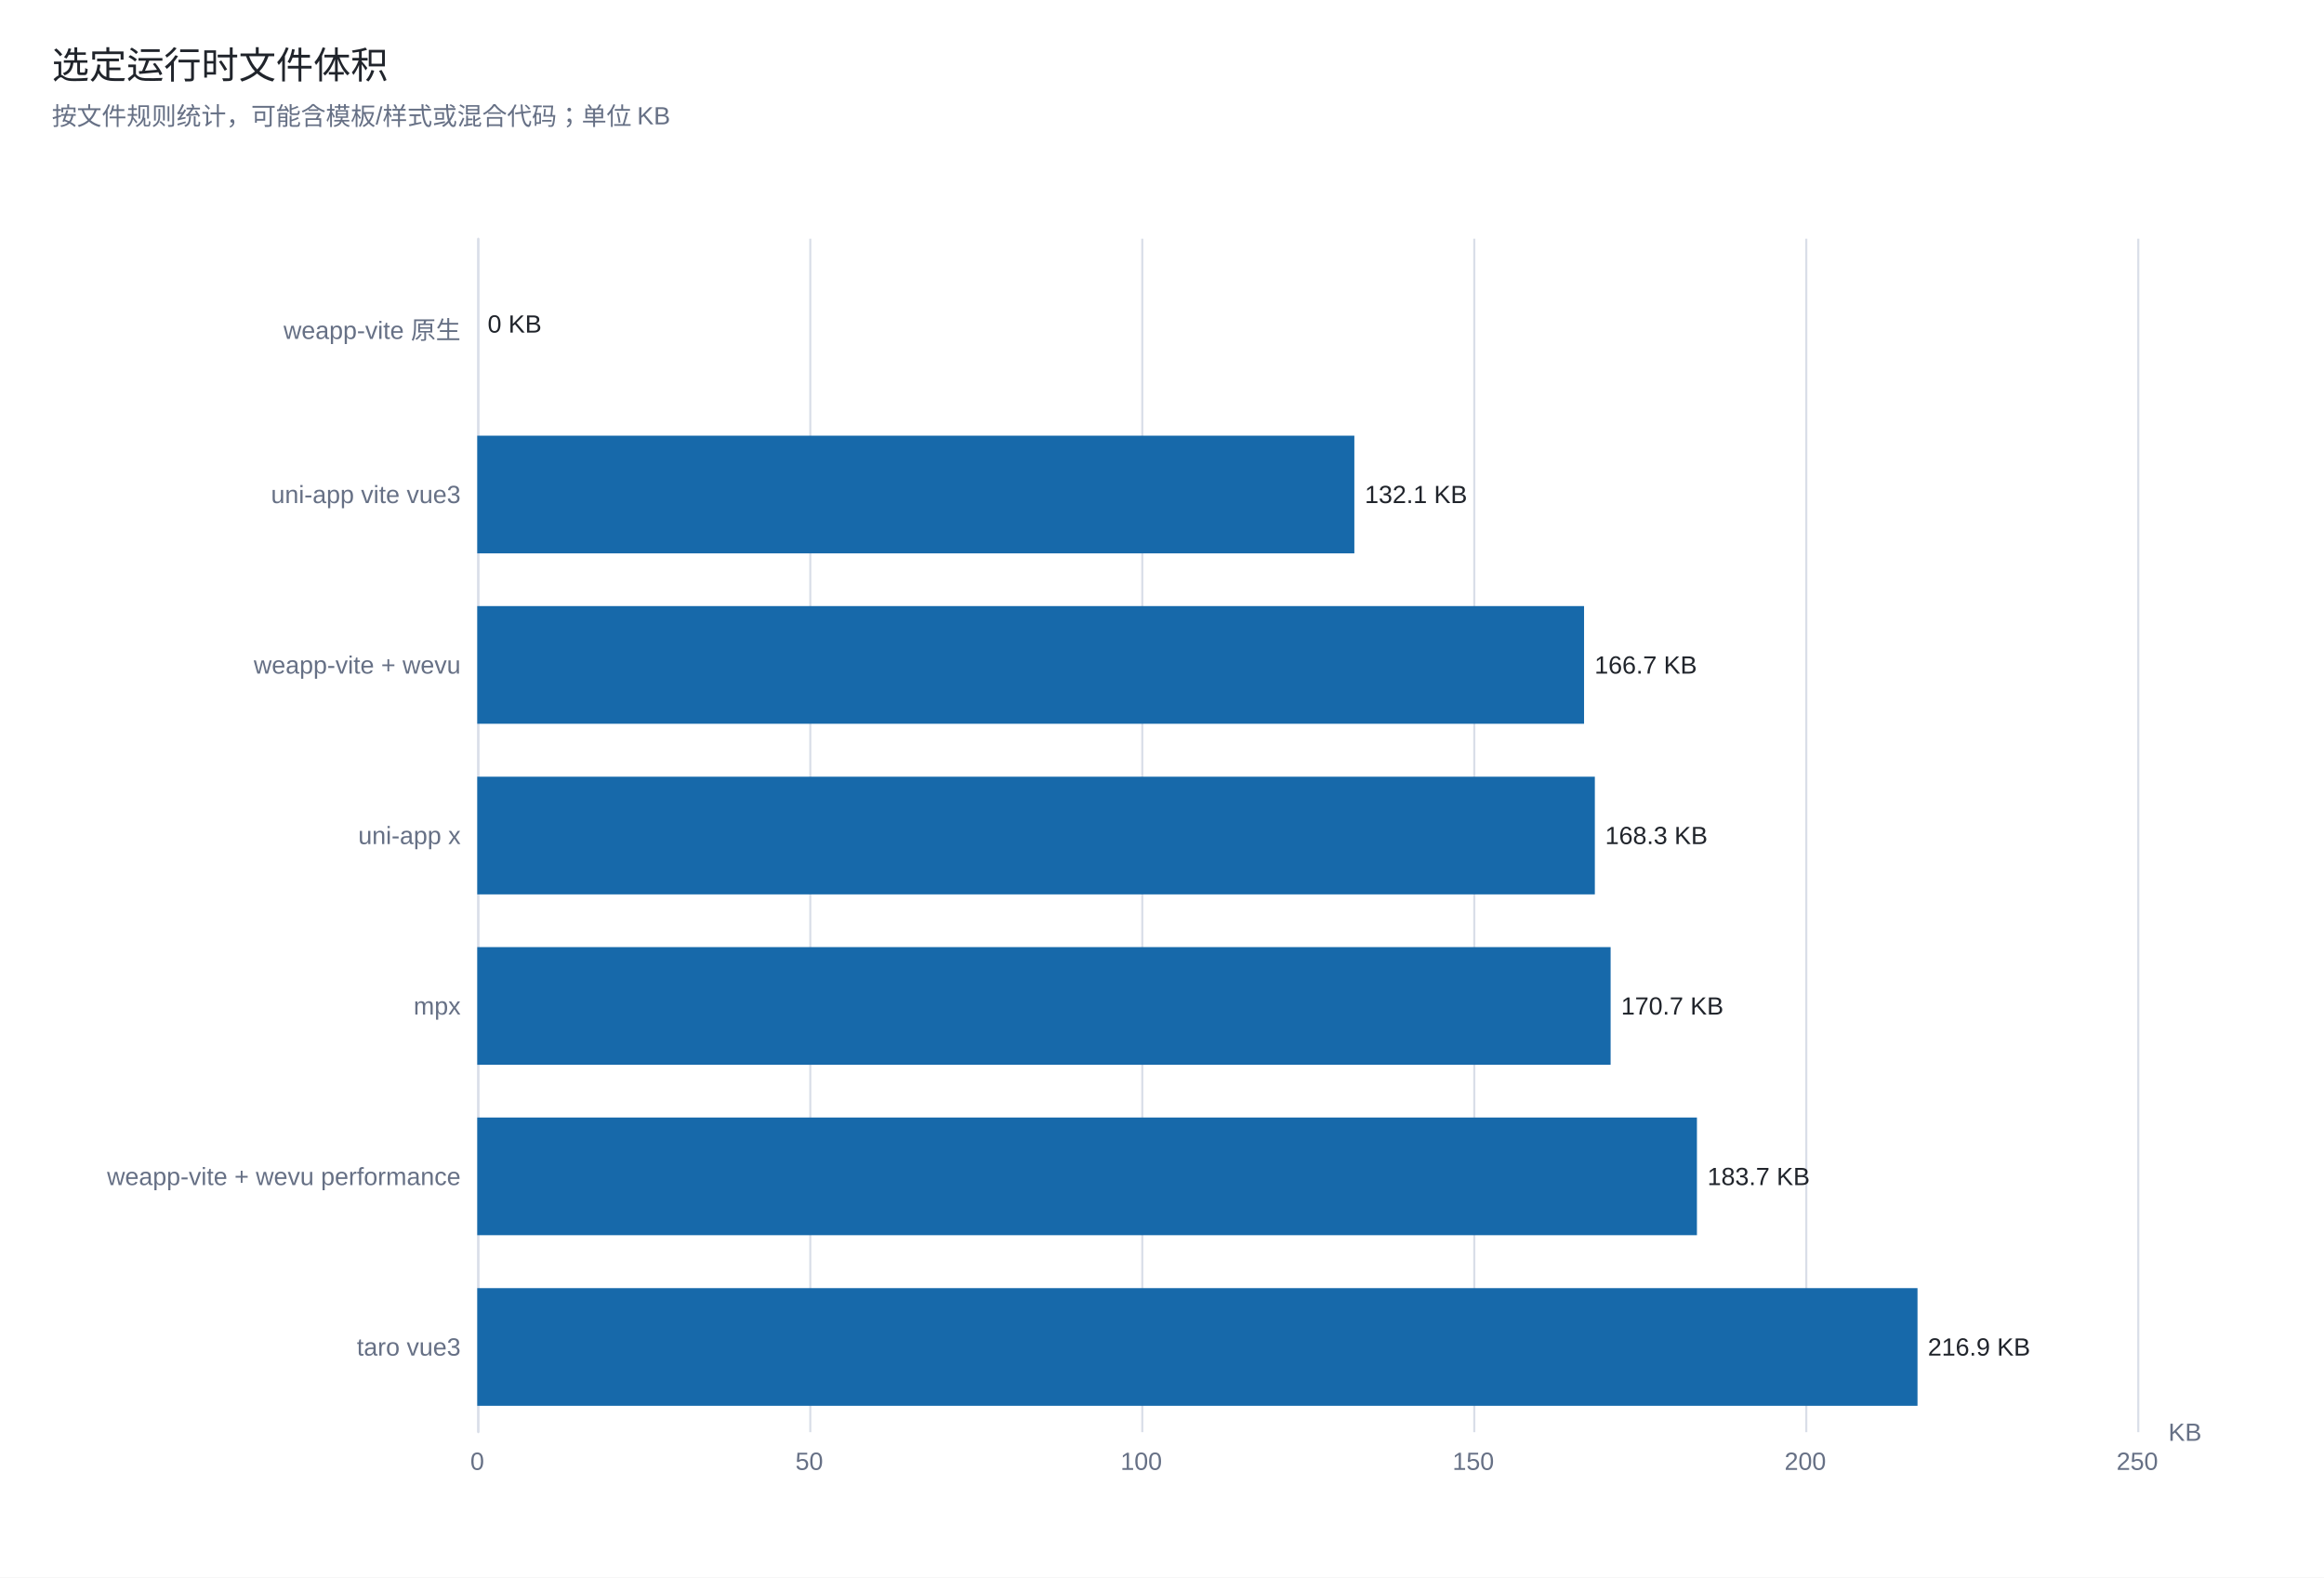
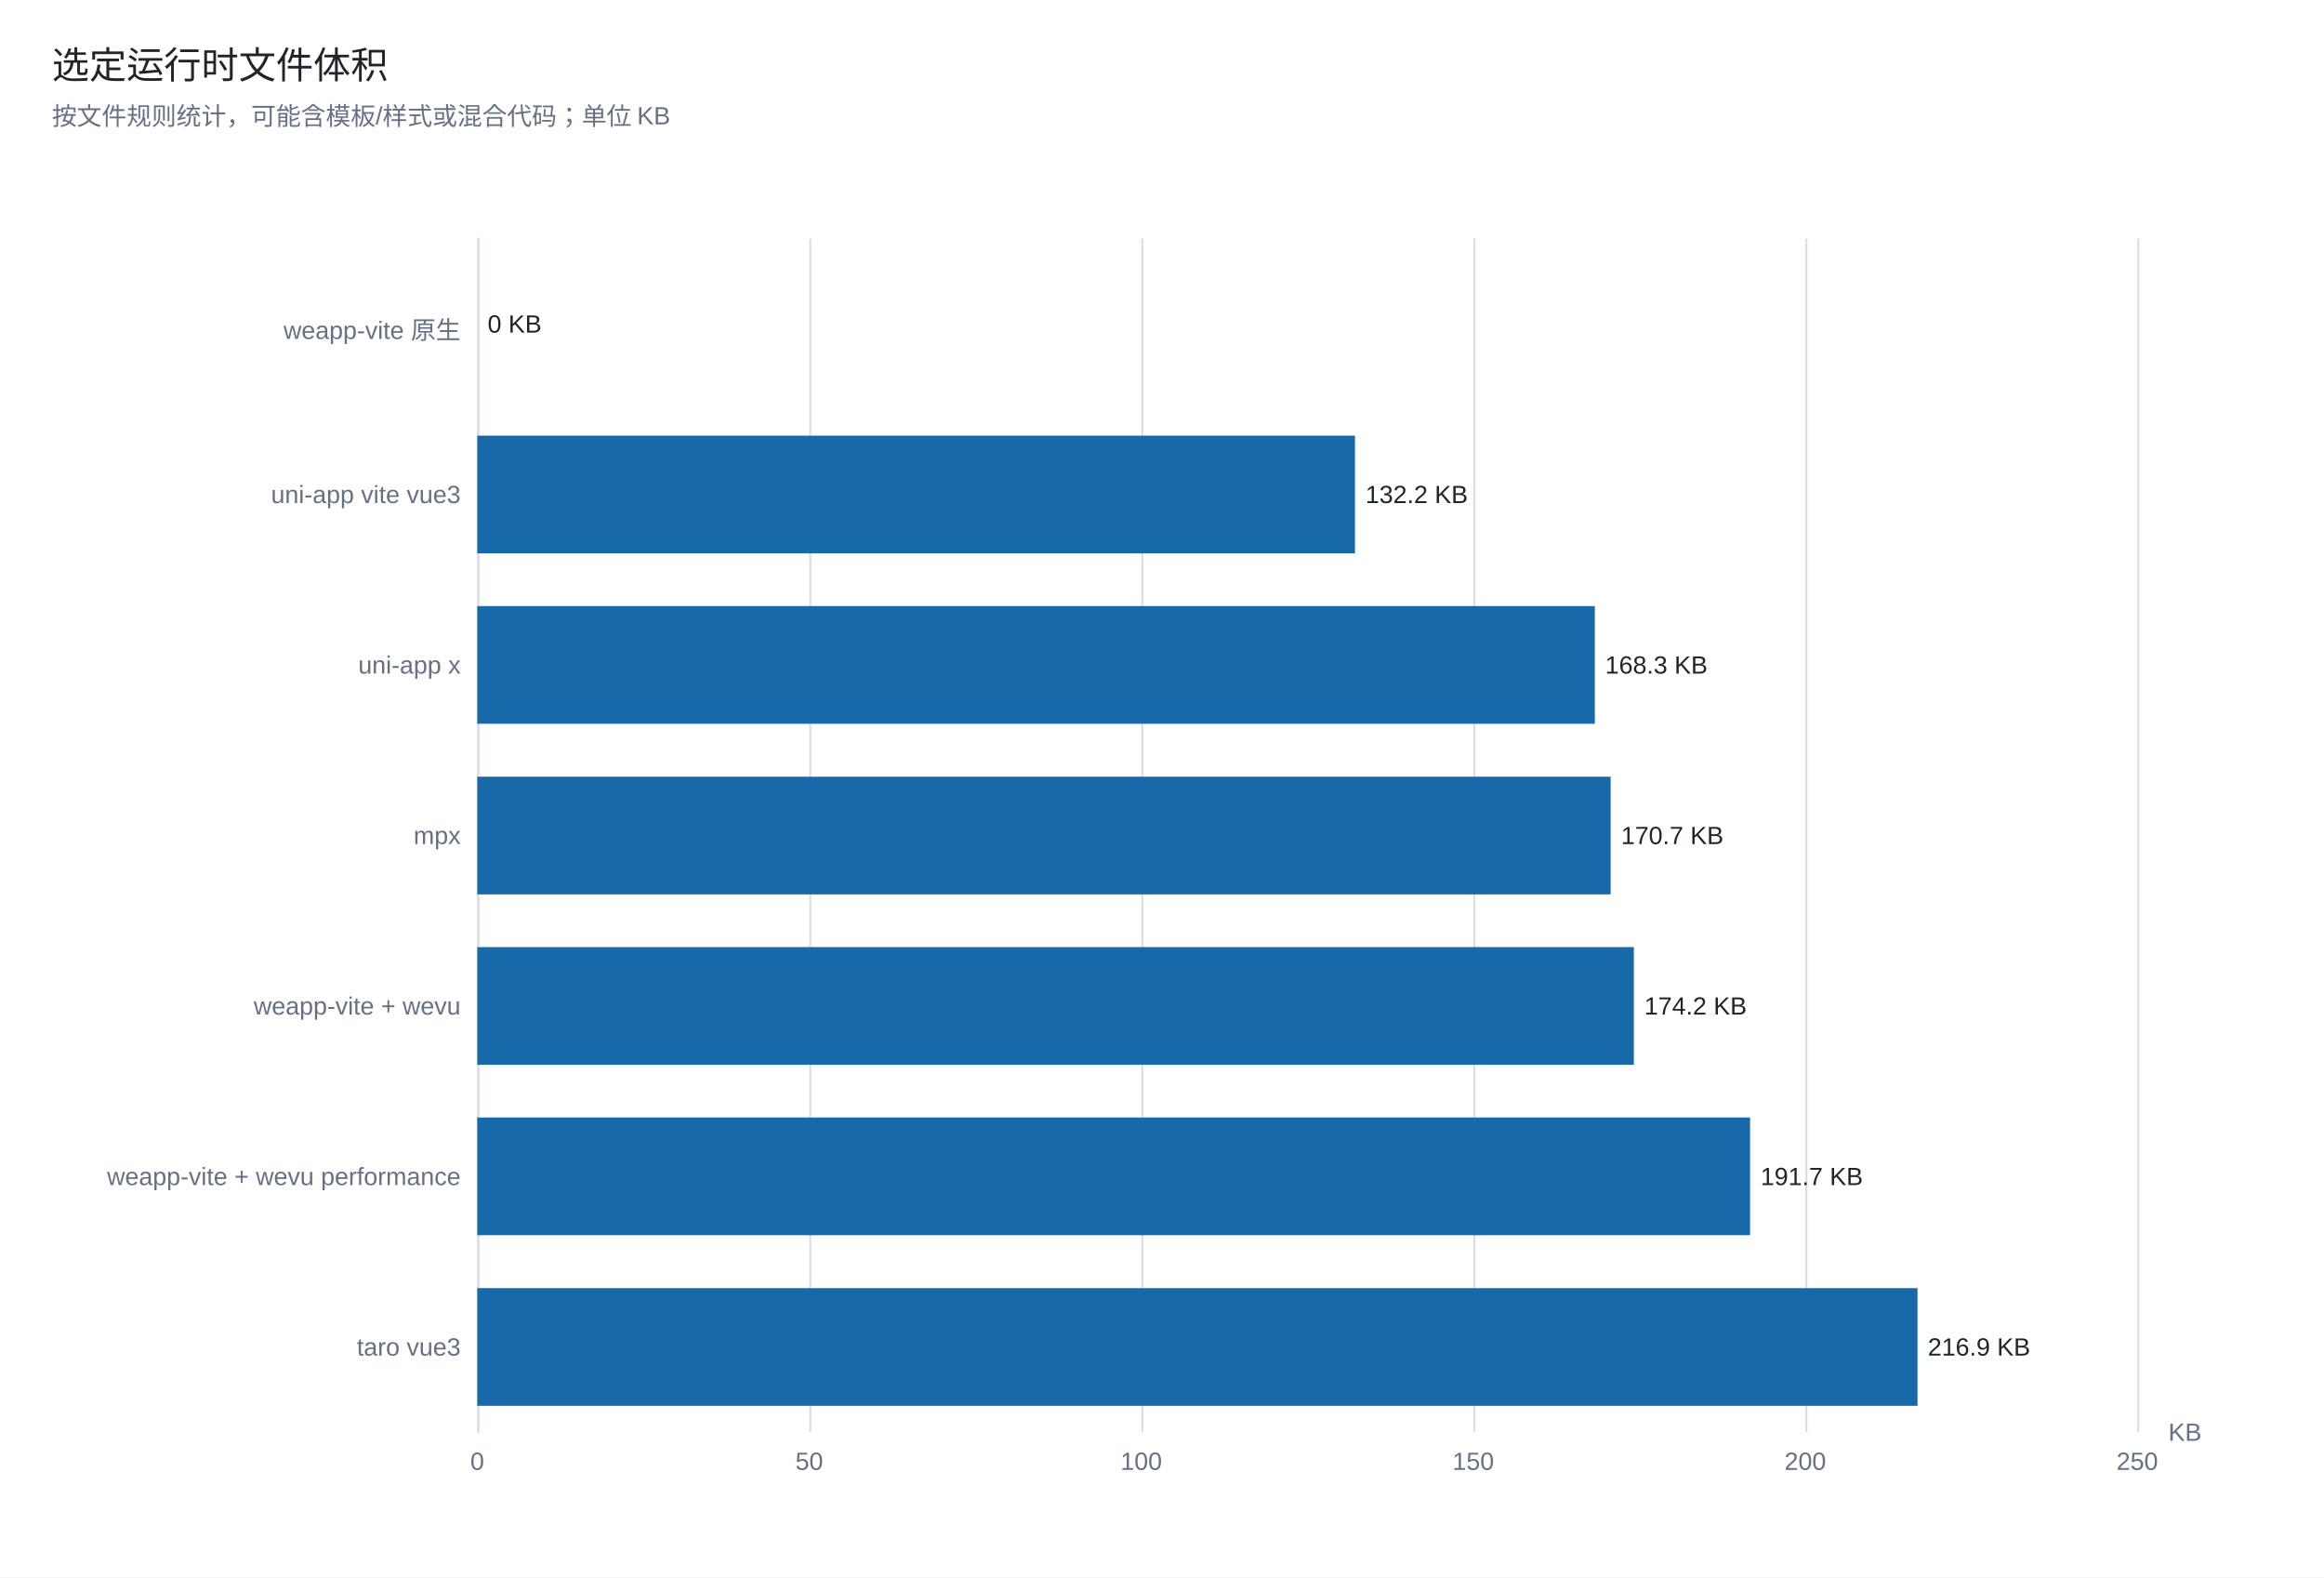
<svg xmlns="http://www.w3.org/2000/svg" role="img" aria-label="运行时包体积" width="1120" height="760" version="1.1" baseProfile="full" viewBox="0 0 1120 760">
  <rect width="1120" height="760" x="0" y="0" fill="#ffffff" />
-   <path d="M230.5 115L230.5 690" fill="none" pointer-events="visible" stroke="#d9dee8" class="zr4-cls-78" />
-   <path d="M390.5 115L390.5 690" fill="none" pointer-events="visible" stroke="#d9dee8" class="zr4-cls-78" />
-   <path d="M550.5 115L550.5 690" fill="none" pointer-events="visible" stroke="#d9dee8" class="zr4-cls-78" />
-   <path d="M710.5 115L710.5 690" fill="none" pointer-events="visible" stroke="#d9dee8" class="zr4-cls-78" />
-   <path d="M870.5 115L870.5 690" fill="none" pointer-events="visible" stroke="#d9dee8" class="zr4-cls-78" />
-   <path d="M1030.5 115L1030.5 690" fill="none" pointer-events="visible" stroke="#d9dee8" class="zr4-cls-78" />
-   <path d="M230.5 115L230.5 690" fill="none" pointer-events="visible" stroke="#d9dee8" stroke-linecap="round" class="zr4-cls-78" />
-   <text dominant-baseline="central" text-anchor="start" style="font-size:12px;font-family:Arial, sans-serif;" transform="translate(1045 690)" fill="#667085">KB</text>
-   <text dominant-baseline="central" text-anchor="end" style="font-size:12px;font-family:Arial, sans-serif;" xml:space="preserve" transform="translate(222 156.0714)" fill="#667085">weapp-vite 原生</text>
-   <text dominant-baseline="central" text-anchor="end" style="font-size:12px;font-family:Arial, sans-serif;" xml:space="preserve" transform="translate(222 238.2143)" fill="#667085">uni-app vite vue3</text>
-   <text dominant-baseline="central" text-anchor="end" style="font-size:12px;font-family:Arial, sans-serif;" xml:space="preserve" transform="translate(222 320.3571)" fill="#667085">weapp-vite + wevu</text>
-   <text dominant-baseline="central" text-anchor="end" style="font-size:12px;font-family:Arial, sans-serif;" xml:space="preserve" transform="translate(222 402.5)" fill="#667085">uni-app x</text>
-   <text dominant-baseline="central" text-anchor="end" style="font-size:12px;font-family:Arial, sans-serif;" transform="translate(222 484.6429)" fill="#667085">mpx</text>
-   <text dominant-baseline="central" text-anchor="end" style="font-size:12px;font-family:Arial, sans-serif;" xml:space="preserve" transform="translate(222 566.7857)" fill="#667085">weapp-vite + wevu performance</text>
-   <text dominant-baseline="central" text-anchor="end" style="font-size:12px;font-family:Arial, sans-serif;" xml:space="preserve" transform="translate(222 648.9286)" fill="#667085">taro vue3</text>
-   <text dominant-baseline="central" text-anchor="middle" style="font-size:12px;font-family:Arial, sans-serif;" y="6" transform="translate(230 698)" fill="#667085">0</text>
-   <text dominant-baseline="central" text-anchor="middle" style="font-size:12px;font-family:Arial, sans-serif;" y="6" transform="translate(390 698)" fill="#667085">50</text>
-   <text dominant-baseline="central" text-anchor="middle" style="font-size:12px;font-family:Arial, sans-serif;" y="6" transform="translate(550 698)" fill="#667085">100</text>
-   <text dominant-baseline="central" text-anchor="middle" style="font-size:12px;font-family:Arial, sans-serif;" y="6" transform="translate(710 698)" fill="#667085">150</text>
-   <text dominant-baseline="central" text-anchor="middle" style="font-size:12px;font-family:Arial, sans-serif;" y="6" transform="translate(870 698)" fill="#667085">200</text>
-   <text dominant-baseline="central" text-anchor="middle" style="font-size:12px;font-family:Arial, sans-serif;" y="6" transform="translate(1030 698)" fill="#667085">250</text>
-   <path d="M230 127.7l0 0l0 56.7l0 0Z" fill="#1769aa" ecmeta_series_index="0" ecmeta_data_index="0" ecmeta_ssr_type="chart" class="zr4-cls-79" />
-   <path d="M230 209.9l422.7 0l0 56.7l-422.7 0Z" fill="#1769aa" ecmeta_series_index="0" ecmeta_data_index="1" ecmeta_ssr_type="chart" class="zr4-cls-80 zr4-cls-79" />
-   <path d="M230 292l533.4 0l0 56.7l-533.4 0Z" fill="#1769aa" ecmeta_series_index="0" ecmeta_data_index="2" ecmeta_ssr_type="chart" class="zr4-cls-81 zr4-cls-79" />
-   <path d="M230 374.2l538.6 0l0 56.7l-538.6 0Z" fill="#1769aa" ecmeta_series_index="0" ecmeta_data_index="3" ecmeta_ssr_type="chart" class="zr4-cls-82 zr4-cls-79" />
-   <path d="M230 456.3l546.2 0l0 56.7l-546.2 0Z" fill="#1769aa" ecmeta_series_index="0" ecmeta_data_index="4" ecmeta_ssr_type="chart" class="zr4-cls-83 zr4-cls-79" />
-   <path d="M230 538.4l587.8 0l0 56.7l-587.8 0Z" fill="#1769aa" ecmeta_series_index="0" ecmeta_data_index="5" ecmeta_ssr_type="chart" class="zr4-cls-84 zr4-cls-79" />
-   <path d="M230 620.6l694.1 0l0 56.7l-694.1 0Z" fill="#1769aa" ecmeta_series_index="0" ecmeta_data_index="6" ecmeta_ssr_type="chart" class="zr4-cls-85 zr4-cls-79" />
-   <text dominant-baseline="central" text-anchor="start" style="font-size:12px;font-family:Arial, sans-serif;" xml:space="preserve" transform="translate(235 156.0714)" fill="#20242b">0 KB</text>
-   <text dominant-baseline="central" text-anchor="start" style="font-size:12px;font-family:Arial, sans-serif;" xml:space="preserve" transform="translate(657.72 238.2143)" fill="#20242b">132.1 KB</text>
-   <text dominant-baseline="central" text-anchor="start" style="font-size:12px;font-family:Arial, sans-serif;" xml:space="preserve" transform="translate(768.44 320.3571)" fill="#20242b">166.7 KB</text>
-   <text dominant-baseline="central" text-anchor="start" style="font-size:12px;font-family:Arial, sans-serif;" xml:space="preserve" transform="translate(773.56 402.5)" fill="#20242b">168.3 KB</text>
-   <text dominant-baseline="central" text-anchor="start" style="font-size:12px;font-family:Arial, sans-serif;" xml:space="preserve" transform="translate(781.24 484.6429)" fill="#20242b">170.7 KB</text>
-   <text dominant-baseline="central" text-anchor="start" style="font-size:12px;font-family:Arial, sans-serif;" xml:space="preserve" transform="translate(822.84 566.7857)" fill="#20242b">183.7 KB</text>
-   <text dominant-baseline="central" text-anchor="start" style="font-size:12px;font-family:Arial, sans-serif;" xml:space="preserve" transform="translate(929.08 648.9286)" fill="#20242b">216.9 KB</text>
-   <path d="M-5 -5l308.8 0l0 50l-308.8 0Z" transform="translate(25 21)" fill="rgb(0,0,0)" fill-opacity="0" stroke="#3c3c41" stroke-width="0" class="zr4-cls-78" />
-   <text dominant-baseline="central" text-anchor="start" style="font-size:18px;font-family:Arial, sans-serif;font-weight:500;" y="9" transform="translate(25 21)" fill="#20242b">选定运行时文件体积</text>
-   <text dominant-baseline="central" text-anchor="start" style="font-size:12px;font-family:Arial, sans-serif;font-weight:400;" xml:space="preserve" y="34" transform="translate(25 21)" fill="#667085">按文件规则统计，可能含模板/样式或混合代码；单位 KB</text>
-   <style>
- .zr4-cls-78:hover {
- pointer-events:none;
- }
- .zr4-cls-79:hover {
- cursor:pointer;
- fill:rgba(25,115,187,1);
- }
- .zr4-cls-80 {
- animation:zr4-ani-0 0.35s cubic-bezier(0.65,0,0.35,1) both;
- }
- .zr4-cls-81 {
- animation:zr4-ani-1 0.35s cubic-bezier(0.65,0,0.35,1) both;
- }
- .zr4-cls-82 {
- animation:zr4-ani-2 0.35s cubic-bezier(0.65,0,0.35,1) both;
- }
- .zr4-cls-83 {
- animation:zr4-ani-3 0.35s cubic-bezier(0.65,0,0.35,1) both;
- }
- .zr4-cls-84 {
- animation:zr4-ani-4 0.35s cubic-bezier(0.65,0,0.35,1) both;
- }
- .zr4-cls-85 {
- animation:zr4-ani-5 0.35s cubic-bezier(0.65,0,0.35,1) both;
- }
- @keyframes zr4-ani-0 {
- 0% {
- d:path("M230 209.9l0 0l0 56.7l0 0Z");
- }
- 100% {
- d:path("M230 209.9l422.7 0l0 56.7l-422.7 0Z");
- }
- }
- @keyframes zr4-ani-1 {
- 0% {
- d:path("M230 292l0 0l0 56.7l0 0Z");
- }
- 100% {
- d:path("M230 292l533.4 0l0 56.7l-533.4 0Z");
- }
- }
- @keyframes zr4-ani-2 {
- 0% {
- d:path("M230 374.2l0 0l0 56.7l0 0Z");
- }
- 100% {
- d:path("M230 374.2l538.6 0l0 56.7l-538.6 0Z");
- }
- }
- @keyframes zr4-ani-3 {
- 0% {
- d:path("M230 456.3l0 0l0 56.7l0 0Z");
- }
- 100% {
- d:path("M230 456.3l546.2 0l0 56.7l-546.2 0Z");
- }
- }
- @keyframes zr4-ani-4 {
- 0% {
- d:path("M230 538.4l0 0l0 56.7l0 0Z");
- }
- 100% {
- d:path("M230 538.4l587.8 0l0 56.7l-587.8 0Z");
- }
- }
- @keyframes zr4-ani-5 {
- 0% {
- d:path("M230 620.6l0 0l0 56.7l0 0Z");
- }
- 100% {
- d:path("M230 620.6l694.1 0l0 56.7l-694.1 0Z");
- }
- }
- 
- 
- </style>
+   <path d="M230.5 115L230.5 690" fill="none" pointer-events="visible" stroke="#d9dee8" />
+   <path d="M390.5 115L390.5 690" fill="none" pointer-events="visible" stroke="#d9dee8" />
+   <path d="M550.5 115L550.5 690" fill="none" pointer-events="visible" stroke="#d9dee8" />
+   <path d="M710.5 115L710.5 690" fill="none" pointer-events="visible" stroke="#d9dee8" />
+   <path d="M870.5 115L870.5 690" fill="none" pointer-events="visible" stroke="#d9dee8" />
+   <path d="M1030.5 115L1030.5 690" fill="none" pointer-events="visible" stroke="#d9dee8" />
+   <path d="M230.5 115L230.5 690" fill="none" pointer-events="visible" stroke="#d9dee8" stroke-linecap="round" />
+   <text dominant-baseline="central" text-anchor="start" style="font-family:Arial, sans-serif;font-size:12px;" transform="translate(1045 690)" fill="#667085">KB</text>
+   <text dominant-baseline="central" text-anchor="end" style="font-family:Arial, sans-serif;font-size:12px;" xml:space="preserve" transform="translate(222 156.0714)" fill="#667085">weapp-vite 原生</text>
+   <text dominant-baseline="central" text-anchor="end" style="font-family:Arial, sans-serif;font-size:12px;" xml:space="preserve" transform="translate(222 238.2143)" fill="#667085">uni-app vite vue3</text>
+   <text dominant-baseline="central" text-anchor="end" style="font-family:Arial, sans-serif;font-size:12px;" xml:space="preserve" transform="translate(222 320.3571)" fill="#667085">uni-app x</text>
+   <text dominant-baseline="central" text-anchor="end" style="font-family:Arial, sans-serif;font-size:12px;" transform="translate(222 402.5)" fill="#667085">mpx</text>
+   <text dominant-baseline="central" text-anchor="end" style="font-family:Arial, sans-serif;font-size:12px;" xml:space="preserve" transform="translate(222 484.6429)" fill="#667085">weapp-vite + wevu</text>
+   <text dominant-baseline="central" text-anchor="end" style="font-family:Arial, sans-serif;font-size:12px;" xml:space="preserve" transform="translate(222 566.7857)" fill="#667085">weapp-vite + wevu performance</text>
+   <text dominant-baseline="central" text-anchor="end" style="font-family:Arial, sans-serif;font-size:12px;" xml:space="preserve" transform="translate(222 648.9286)" fill="#667085">taro vue3</text>
+   <text dominant-baseline="central" text-anchor="middle" style="font-family:Arial, sans-serif;font-size:12px;" y="6" transform="translate(230 698)" fill="#667085">0</text>
+   <text dominant-baseline="central" text-anchor="middle" style="font-family:Arial, sans-serif;font-size:12px;" y="6" transform="translate(390 698)" fill="#667085">50</text>
+   <text dominant-baseline="central" text-anchor="middle" style="font-family:Arial, sans-serif;font-size:12px;" y="6" transform="translate(550 698)" fill="#667085">100</text>
+   <text dominant-baseline="central" text-anchor="middle" style="font-family:Arial, sans-serif;font-size:12px;" y="6" transform="translate(710 698)" fill="#667085">150</text>
+   <text dominant-baseline="central" text-anchor="middle" style="font-family:Arial, sans-serif;font-size:12px;" y="6" transform="translate(870 698)" fill="#667085">200</text>
+   <text dominant-baseline="central" text-anchor="middle" style="font-family:Arial, sans-serif;font-size:12px;" y="6" transform="translate(1030 698)" fill="#667085">250</text>
+   <path d="M230 127.7l0 0l0 56.7l0 0Z" fill="#1769aa" ecmeta_series_index="0" ecmeta_data_index="0" ecmeta_ssr_type="chart" />
+   <path d="M230 209.9l423 0l0 56.7l-423 0Z" fill="#1769aa" ecmeta_series_index="0" ecmeta_data_index="1" ecmeta_ssr_type="chart" />
+   <path d="M230 292l538.6 0l0 56.7l-538.6 0Z" fill="#1769aa" ecmeta_series_index="0" ecmeta_data_index="2" ecmeta_ssr_type="chart" />
+   <path d="M230 374.2l546.2 0l0 56.7l-546.2 0Z" fill="#1769aa" ecmeta_series_index="0" ecmeta_data_index="3" ecmeta_ssr_type="chart" />
+   <path d="M230 456.3l557.4 0l0 56.7l-557.4 0Z" fill="#1769aa" ecmeta_series_index="0" ecmeta_data_index="4" ecmeta_ssr_type="chart" />
+   <path d="M230 538.4l613.4 0l0 56.7l-613.4 0Z" fill="#1769aa" ecmeta_series_index="0" ecmeta_data_index="5" ecmeta_ssr_type="chart" />
+   <path d="M230 620.6l694.1 0l0 56.7l-694.1 0Z" fill="#1769aa" ecmeta_series_index="0" ecmeta_data_index="6" ecmeta_ssr_type="chart" />
+   <text dominant-baseline="central" text-anchor="start" style="font-family:Arial, sans-serif;font-size:12px;" xml:space="preserve" transform="translate(235 156.0714)" fill="#20242b">0 KB</text>
+   <text dominant-baseline="central" text-anchor="start" style="font-family:Arial, sans-serif;font-size:12px;" xml:space="preserve" transform="translate(658.04 238.2143)" fill="#20242b">132.2 KB</text>
+   <text dominant-baseline="central" text-anchor="start" style="font-family:Arial, sans-serif;font-size:12px;" xml:space="preserve" transform="translate(773.56 320.3571)" fill="#20242b">168.3 KB</text>
+   <text dominant-baseline="central" text-anchor="start" style="font-family:Arial, sans-serif;font-size:12px;" xml:space="preserve" transform="translate(781.24 402.5)" fill="#20242b">170.7 KB</text>
+   <text dominant-baseline="central" text-anchor="start" style="font-family:Arial, sans-serif;font-size:12px;" xml:space="preserve" transform="translate(792.44 484.6429)" fill="#20242b">174.2 KB</text>
+   <text dominant-baseline="central" text-anchor="start" style="font-family:Arial, sans-serif;font-size:12px;" xml:space="preserve" transform="translate(848.44 566.7857)" fill="#20242b">191.7 KB</text>
+   <text dominant-baseline="central" text-anchor="start" style="font-family:Arial, sans-serif;font-size:12px;" xml:space="preserve" transform="translate(929.08 648.9286)" fill="#20242b">216.9 KB</text>
+   <path d="M-5 -5l308.8 0l0 50l-308.8 0Z" transform="translate(25 21)" fill="rgb(0,0,0)" fill-opacity="0" stroke="#3c3c41" stroke-width="0" />
+   <text dominant-baseline="central" text-anchor="start" style="font-family:Arial, sans-serif;font-size:18px;font-weight:500;" y="9" transform="translate(25 21)" fill="#20242b">选定运行时文件体积</text>
+   <text dominant-baseline="central" text-anchor="start" style="font-family:Arial, sans-serif;font-size:12px;font-weight:400;" xml:space="preserve" y="34" transform="translate(25 21)" fill="#667085">按文件规则统计，可能含模板/样式或混合代码；单位 KB</text>
</svg>
